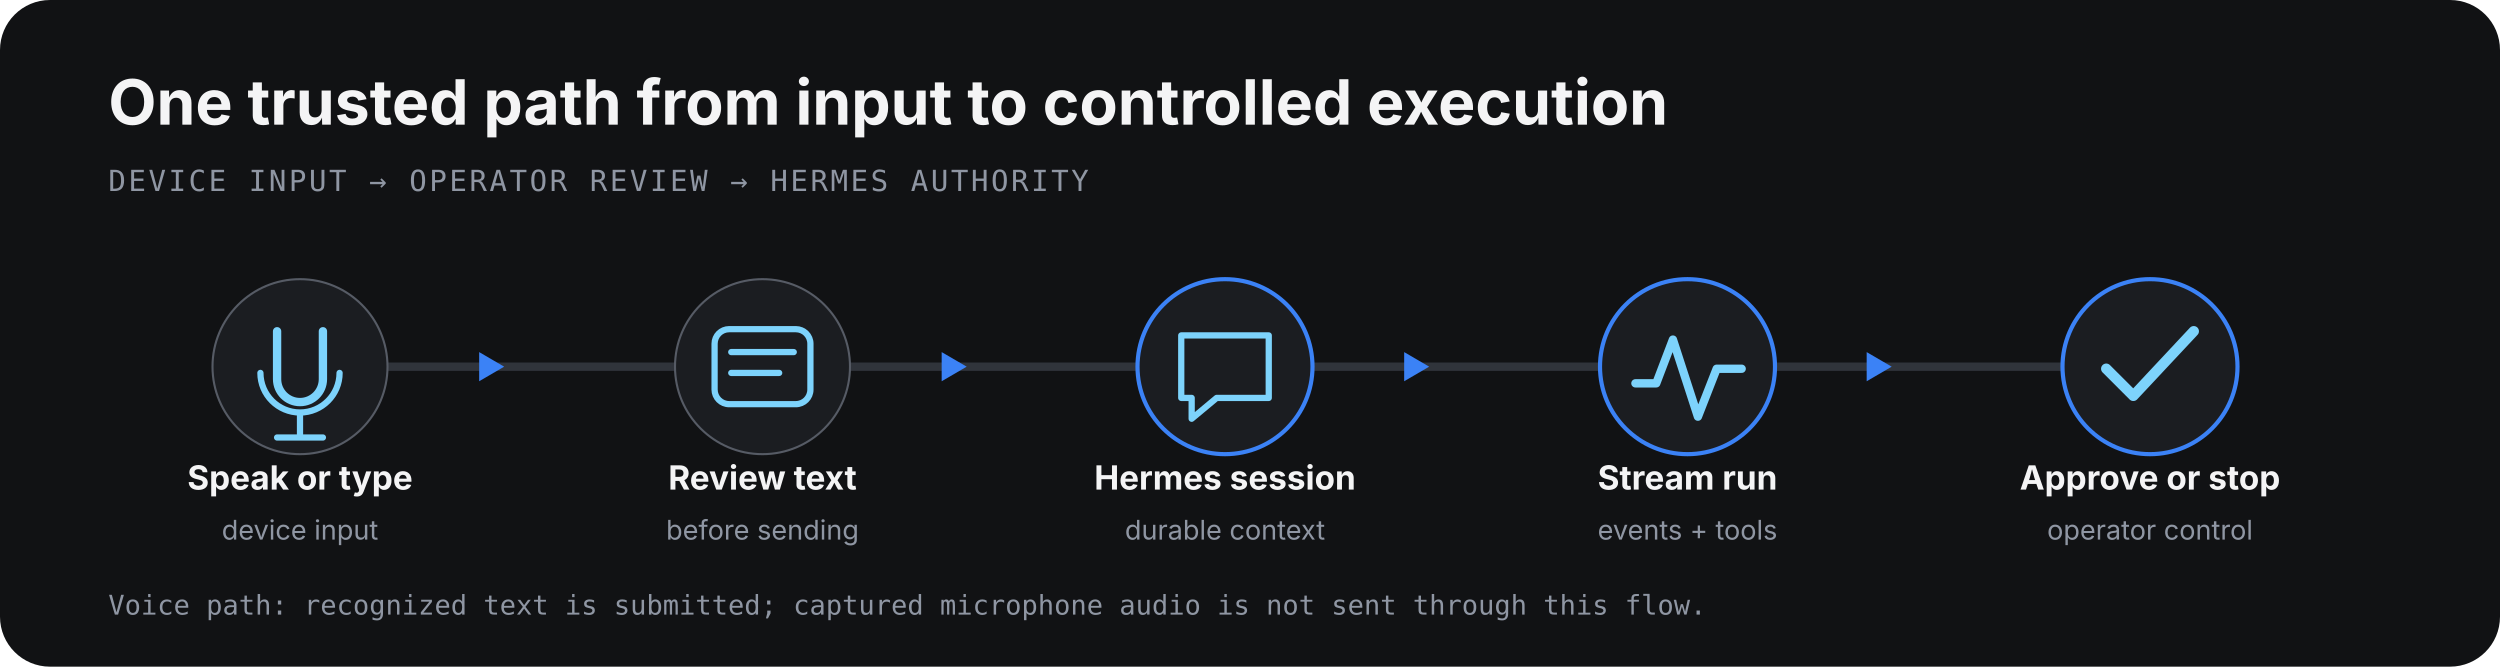
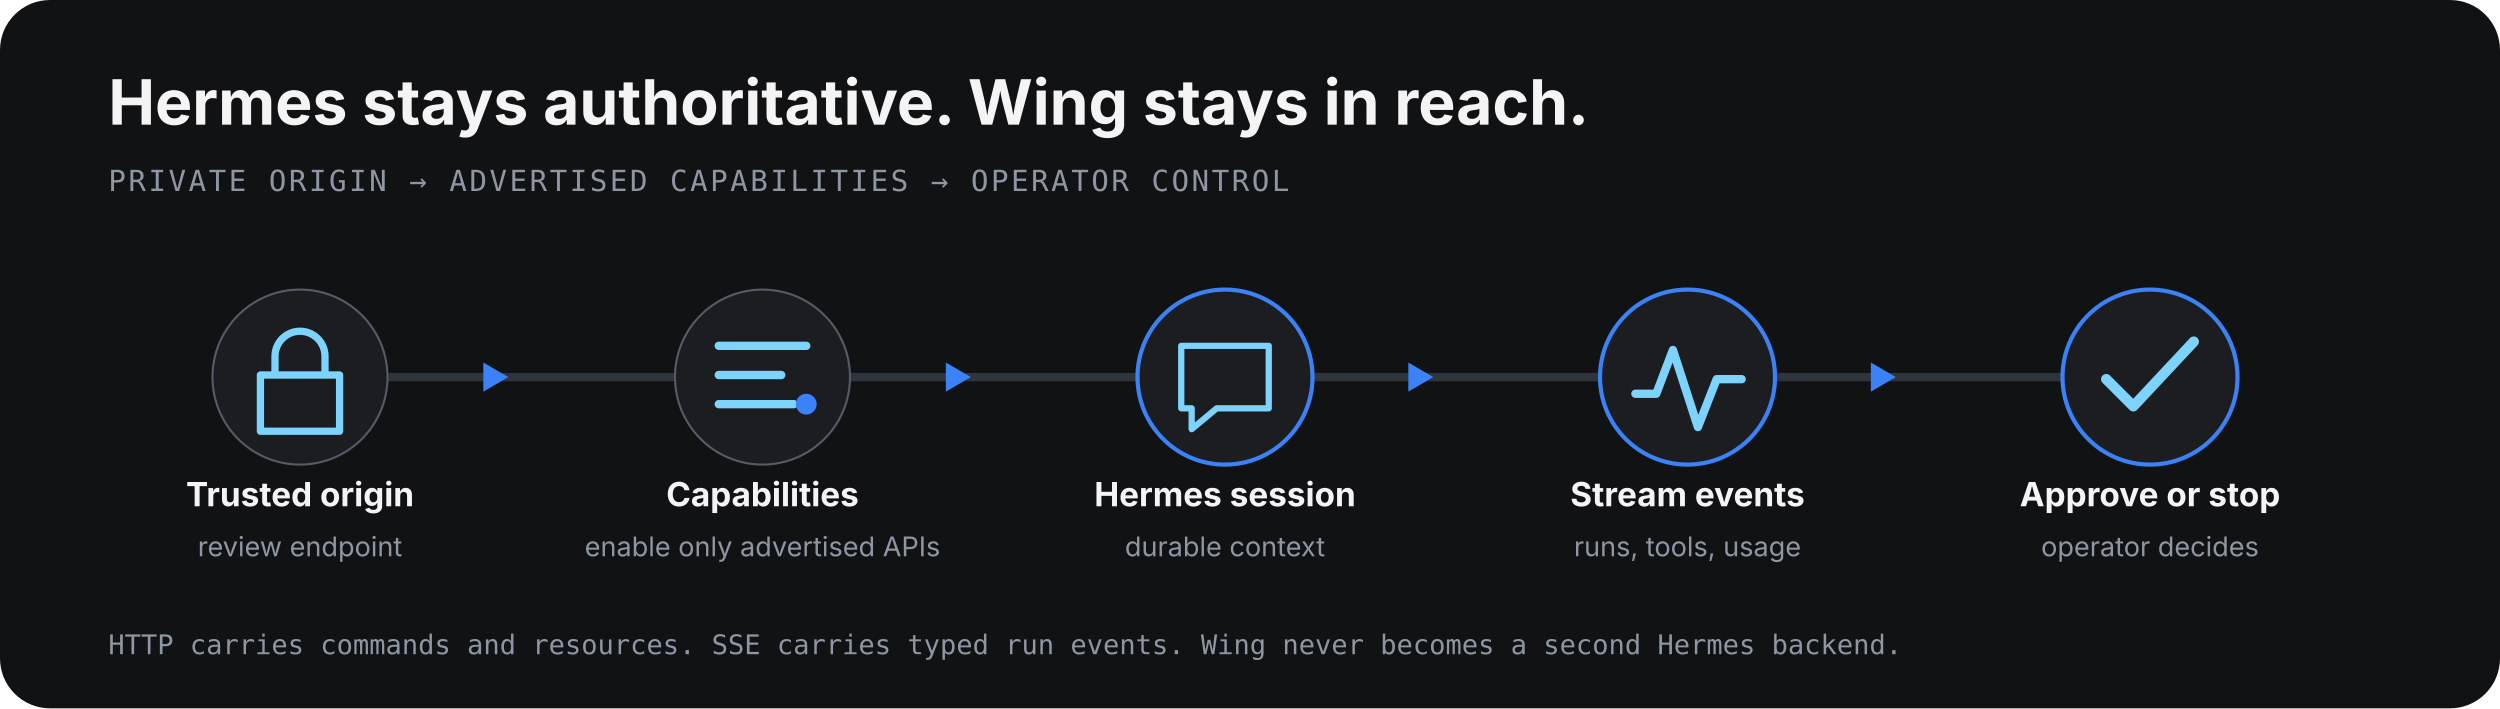
- <svg xmlns="http://www.w3.org/2000/svg" width="1200" height="320" viewBox="0 0 1200 320" role="img" aria-labelledby="title desc">
-   <rect width="1200" height="320" rx="24" fill="#111214" />
-   <text x="52" y="38" dominant-baseline="hanging" fill="#f4f4f5" font-family="-apple-system, BlinkMacSystemFont, Segoe UI, sans-serif" font-size="30" font-weight="750">One trusted path from input to controlled execution</text>
-   <text x="52" y="82" dominant-baseline="hanging" fill="#8f96a3" font-family="ui-monospace, SFMono-Regular, Menlo, monospace" font-size="14" letter-spacing="1.2">DEVICE INPUT → OPERATOR REVIEW → HERMES AUTHORITY</text>
-   <path d="M152 176H1048" stroke="#30343b" stroke-width="4" stroke-linecap="round" />
+ <svg xmlns="http://www.w3.org/2000/svg" width="1200" height="340" viewBox="0 0 1200 340" role="img" aria-labelledby="title desc">
+   <rect width="1200" height="340" rx="24" fill="#111214" />
+   <text x="52" y="38" dominant-baseline="hanging" fill="#f4f4f5" font-family="-apple-system, BlinkMacSystemFont, Segoe UI, sans-serif" font-size="30" font-weight="750">Hermes stays authoritative. Wing stays in reach.</text>
+   <text x="52" y="82" dominant-baseline="hanging" fill="#8f96a3" font-family="ui-monospace, SFMono-Regular, Menlo, monospace" font-size="14" letter-spacing="1.2">PRIVATE ORIGIN → ADVERTISED CAPABILITIES → OPERATOR CONTROL</text>
+   <path d="M144 181H1056" stroke="#30343b" stroke-width="4" stroke-linecap="round" />
  <g font-family="-apple-system, BlinkMacSystemFont, Segoe UI, sans-serif">
-     <g transform="translate(70 130)">
-       <circle cx="74" cy="46" r="42" fill="#1b1d21" stroke="#565b65" />
-       <path d="M63 29v23a11 11 0 0 0 22 0V29" fill="none" stroke="#7dd3fc" stroke-width="4" stroke-linecap="round" />
-       <path d="M55 49a19 19 0 0 0 38 0M74 68v12M63 80h22" fill="none" stroke="#7dd3fc" stroke-width="3" stroke-linecap="round" />
-       <text x="74" y="105" text-anchor="middle" fill="#f4f4f5" font-size="16" font-weight="700">Speak or type</text>
-       <text x="74" y="129" text-anchor="middle" fill="#8f96a3" font-size="13">device input</text>
+     <g transform="translate(68 135)">
+       <circle cx="76" cy="46" r="42" fill="#1b1d21" stroke="#565b65" />
+       <path d="M57 45h38v27H57zM64 45v-9a12 12 0 0 1 24 0v9" fill="none" stroke="#7dd3fc" stroke-width="3.5" stroke-linejoin="round" />
+       <text x="76" y="108" text-anchor="middle" fill="#f4f4f5" font-size="16" font-weight="700">Trusted origin</text>
+       <text x="76" y="132" text-anchor="middle" fill="#8f96a3" font-size="13">review endpoint</text>
    </g>
-     <g transform="translate(292 130)">
-       <circle cx="74" cy="46" r="42" fill="#1b1d21" stroke="#565b65" />
-       <rect x="51" y="28" width="46" height="36" rx="7" fill="none" stroke="#7dd3fc" stroke-width="3" />
-       <path d="M59 39h30M59 49h23" stroke="#7dd3fc" stroke-width="3" stroke-linecap="round" />
-       <text x="74" y="105" text-anchor="middle" fill="#f4f4f5" font-size="16" font-weight="700">Review text</text>
-       <text x="74" y="129" text-anchor="middle" fill="#8f96a3" font-size="13">before sending</text>
+     <g transform="translate(290 135)">
+       <circle cx="76" cy="46" r="42" fill="#1b1d21" stroke="#565b65" />
+       <path d="M55 31h42M55 45h30M55 59h36" stroke="#7dd3fc" stroke-width="4" stroke-linecap="round" />
+       <circle cx="97" cy="59" r="5" fill="#3b82f6" />
+       <text x="76" y="108" text-anchor="middle" fill="#f4f4f5" font-size="16" font-weight="700">Capabilities</text>
+       <text x="76" y="132" text-anchor="middle" fill="#8f96a3" font-size="13">enable only advertised APIs</text>
    </g>
-     <g transform="translate(514 130)">
-       <circle cx="74" cy="46" r="42" fill="#1b1d21" stroke="#3b82f6" stroke-width="2" />
-       <path d="M53 31h42v30H70l-12 10V61h-5z" fill="none" stroke="#7dd3fc" stroke-width="3" stroke-linejoin="round" />
-       <text x="74" y="105" text-anchor="middle" fill="#f4f4f5" font-size="16" font-weight="700">Hermes session</text>
-       <text x="74" y="129" text-anchor="middle" fill="#8f96a3" font-size="13">durable context</text>
+     <g transform="translate(512 135)">
+       <circle cx="76" cy="46" r="42" fill="#1b1d21" stroke="#3b82f6" stroke-width="2" />
+       <path d="M55 31h42v30H72L60 71V61h-5z" fill="none" stroke="#7dd3fc" stroke-width="3" stroke-linejoin="round" />
+       <text x="76" y="108" text-anchor="middle" fill="#f4f4f5" font-size="16" font-weight="700">Hermes session</text>
+       <text x="76" y="132" text-anchor="middle" fill="#8f96a3" font-size="13">durable context</text>
    </g>
-     <g transform="translate(736 130)">
-       <circle cx="74" cy="46" r="42" fill="#1b1d21" stroke="#3b82f6" stroke-width="2" />
-       <path d="M49 54h10l8-21 12 37 9-23h12" fill="none" stroke="#7dd3fc" stroke-width="4" stroke-linecap="round" stroke-linejoin="round" />
-       <text x="74" y="105" text-anchor="middle" fill="#f4f4f5" font-size="16" font-weight="700">Stream run</text>
-       <text x="74" y="129" text-anchor="middle" fill="#8f96a3" font-size="13">events + tools</text>
+     <g transform="translate(734 135)">
+       <circle cx="76" cy="46" r="42" fill="#1b1d21" stroke="#3b82f6" stroke-width="2" />
+       <path d="M51 54h10l8-21 12 37 9-23h12" fill="none" stroke="#7dd3fc" stroke-width="4" stroke-linecap="round" stroke-linejoin="round" />
+       <text x="76" y="108" text-anchor="middle" fill="#f4f4f5" font-size="16" font-weight="700">Stream events</text>
+       <text x="76" y="132" text-anchor="middle" fill="#8f96a3" font-size="13">runs, tools, usage</text>
    </g>
-     <g transform="translate(958 130)">
-       <circle cx="74" cy="46" r="42" fill="#1b1d21" stroke="#3b82f6" stroke-width="2" />
-       <path d="M53 47l13 13 29-31" fill="none" stroke="#7dd3fc" stroke-width="5" stroke-linecap="round" stroke-linejoin="round" />
-       <text x="74" y="105" text-anchor="middle" fill="#f4f4f5" font-size="16" font-weight="700">Approve or stop</text>
-       <text x="74" y="129" text-anchor="middle" fill="#8f96a3" font-size="13">operator control</text>
+     <g transform="translate(956 135)">
+       <circle cx="76" cy="46" r="42" fill="#1b1d21" stroke="#3b82f6" stroke-width="2" />
+       <path d="M55 47l13 13 29-31" fill="none" stroke="#7dd3fc" stroke-width="5" stroke-linecap="round" stroke-linejoin="round" />
+       <text x="76" y="108" text-anchor="middle" fill="#f4f4f5" font-size="16" font-weight="700">Approve or stop</text>
+       <text x="76" y="132" text-anchor="middle" fill="#8f96a3" font-size="13">operator decides</text>
    </g>
  </g>
  <g fill="#3b82f6">
-     <path d="M242 176l-12-7v14z" />
-     <path d="M464 176l-12-7v14z" />
-     <path d="M686 176l-12-7v14z" />
-     <path d="M908 176l-12-7v14z" />
+     <path d="M244 181l-12-7v14z" />
+     <path d="M466 181l-12-7v14z" />
+     <path d="M688 181l-12-7v14z" />
+     <path d="M910 181l-12-7v14z" />
  </g>
-   <text x="52" y="286" dominant-baseline="hanging" fill="#8f96a3" font-family="ui-monospace, SFMono-Regular, Menlo, monospace" font-size="13">Voice path: recognized text is submitted; captured microphone audio is not sent through this flow.</text>
+   <text x="52" y="305" dominant-baseline="hanging" fill="#8f96a3" font-family="ui-monospace, SFMono-Regular, Menlo, monospace" font-size="13">HTTP carries commands and resources. SSE carries typed run events. Wing never becomes a second Hermes backend.</text>
</svg>
